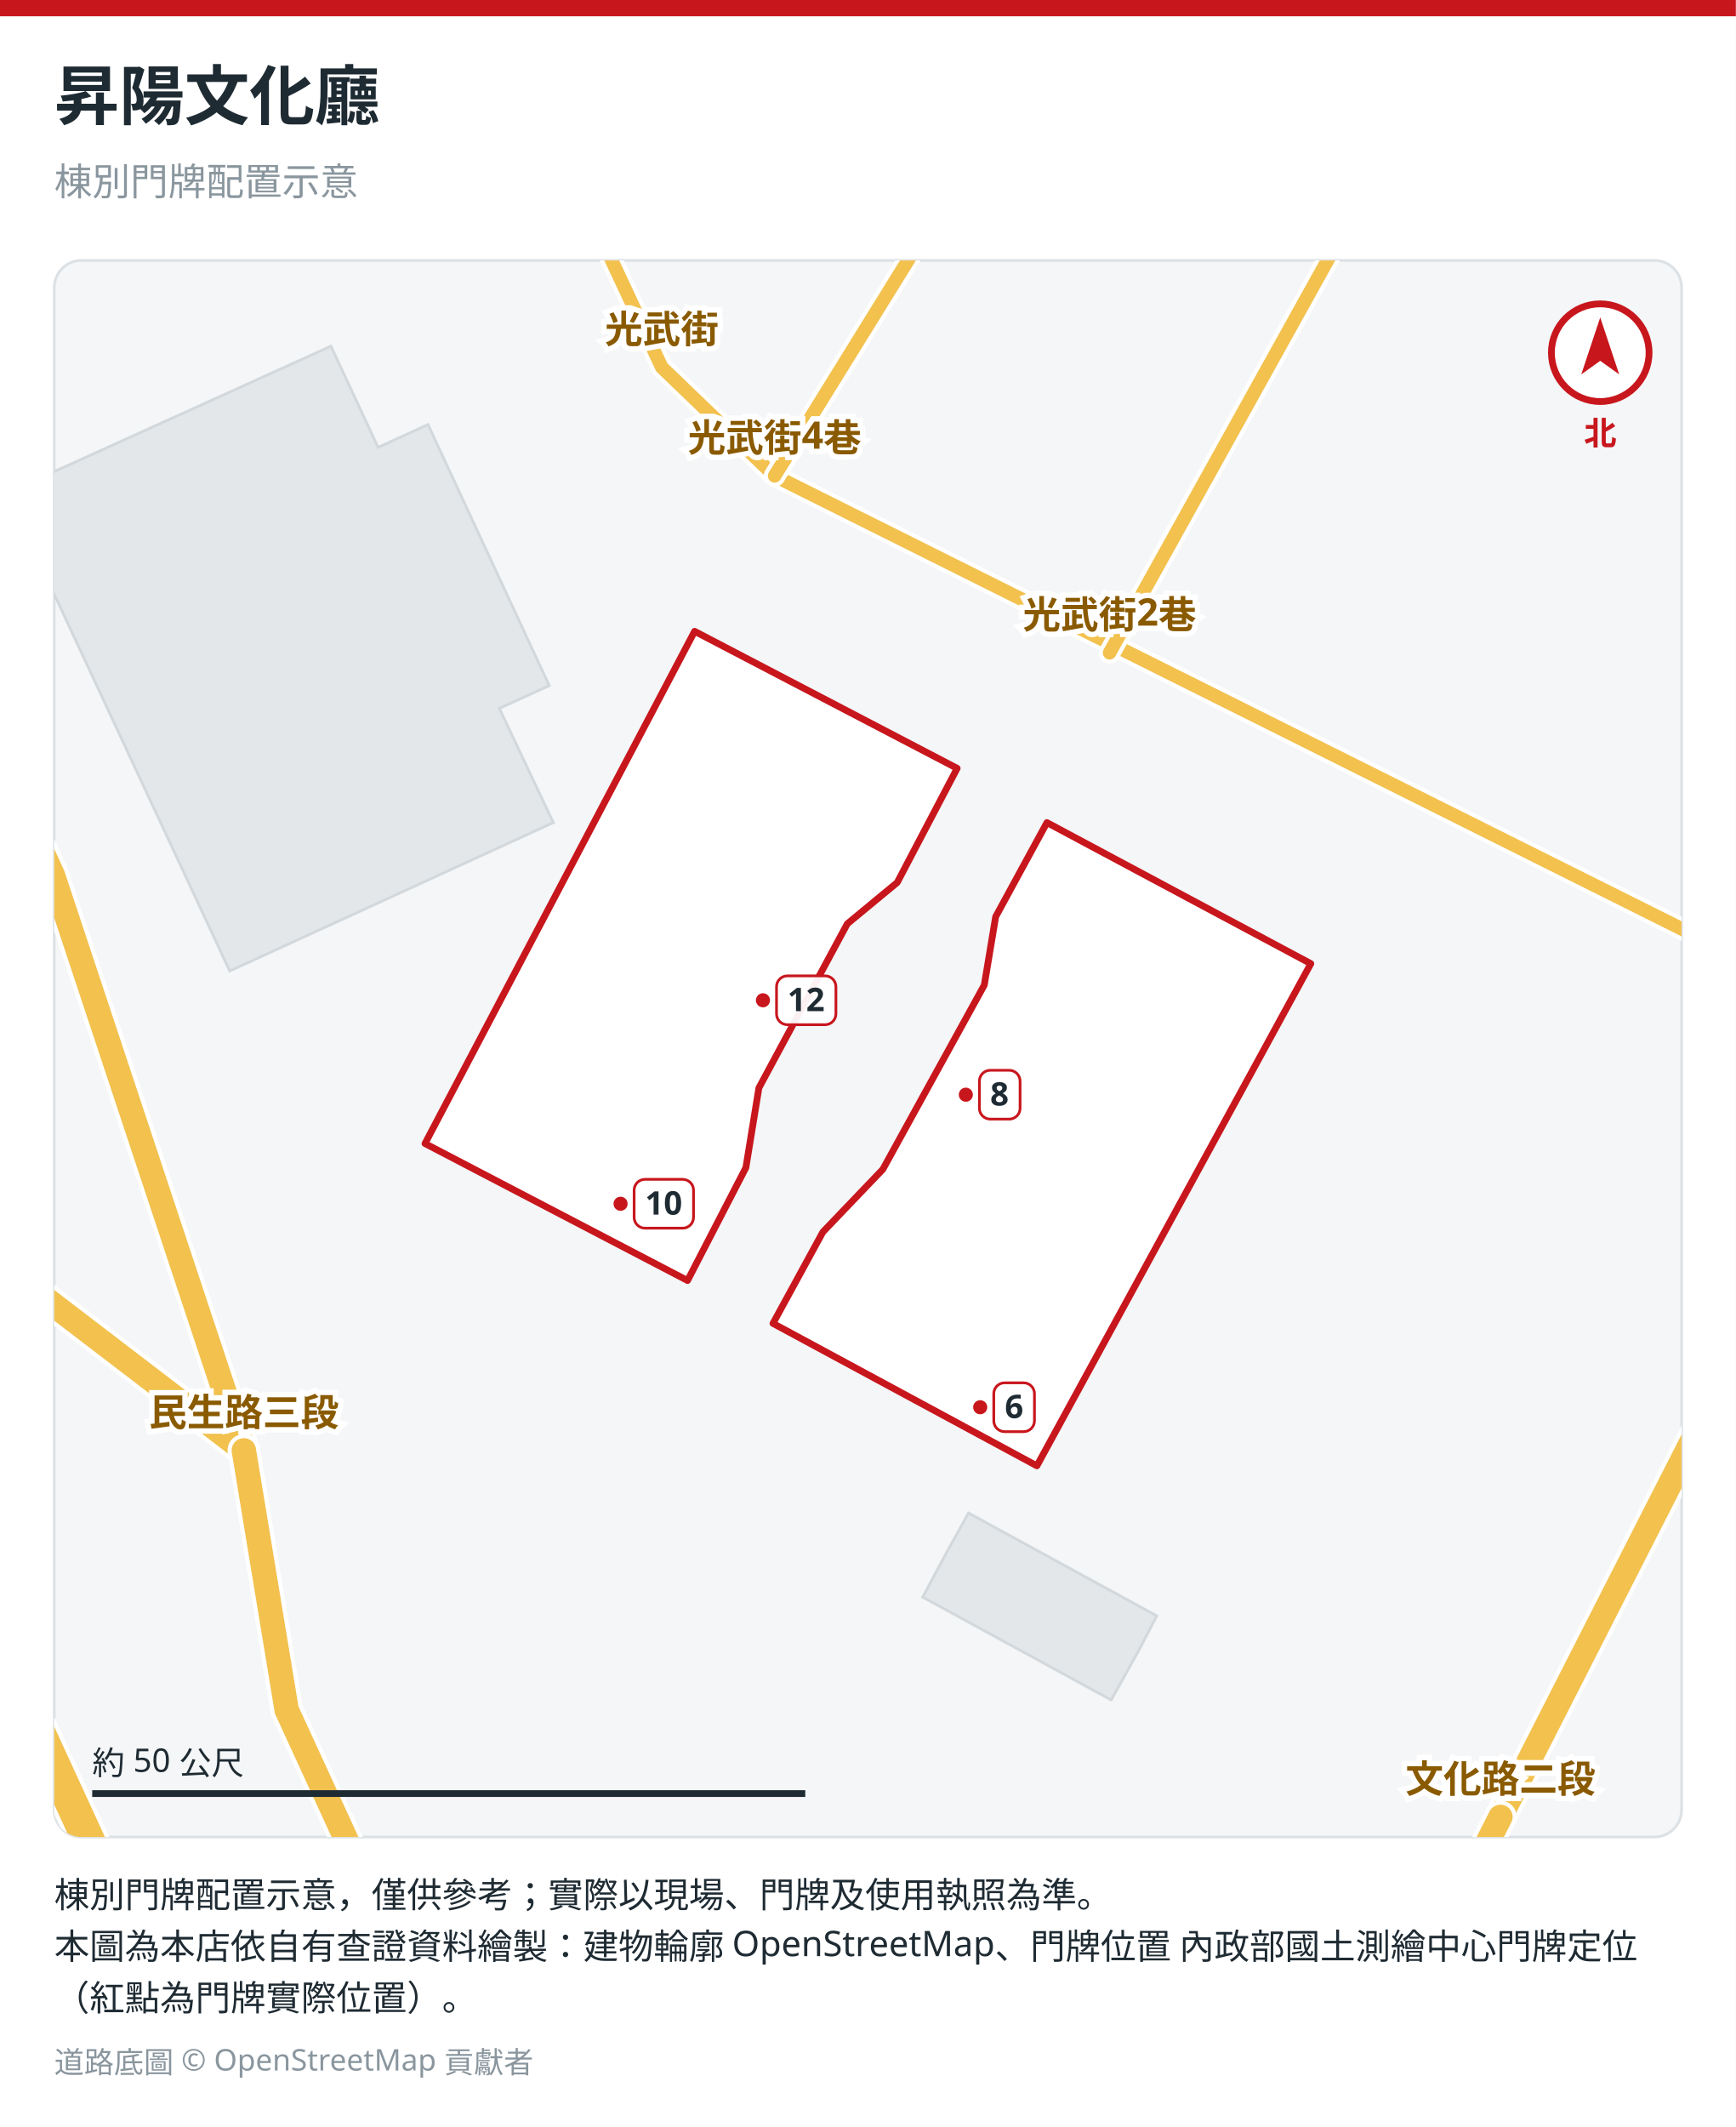
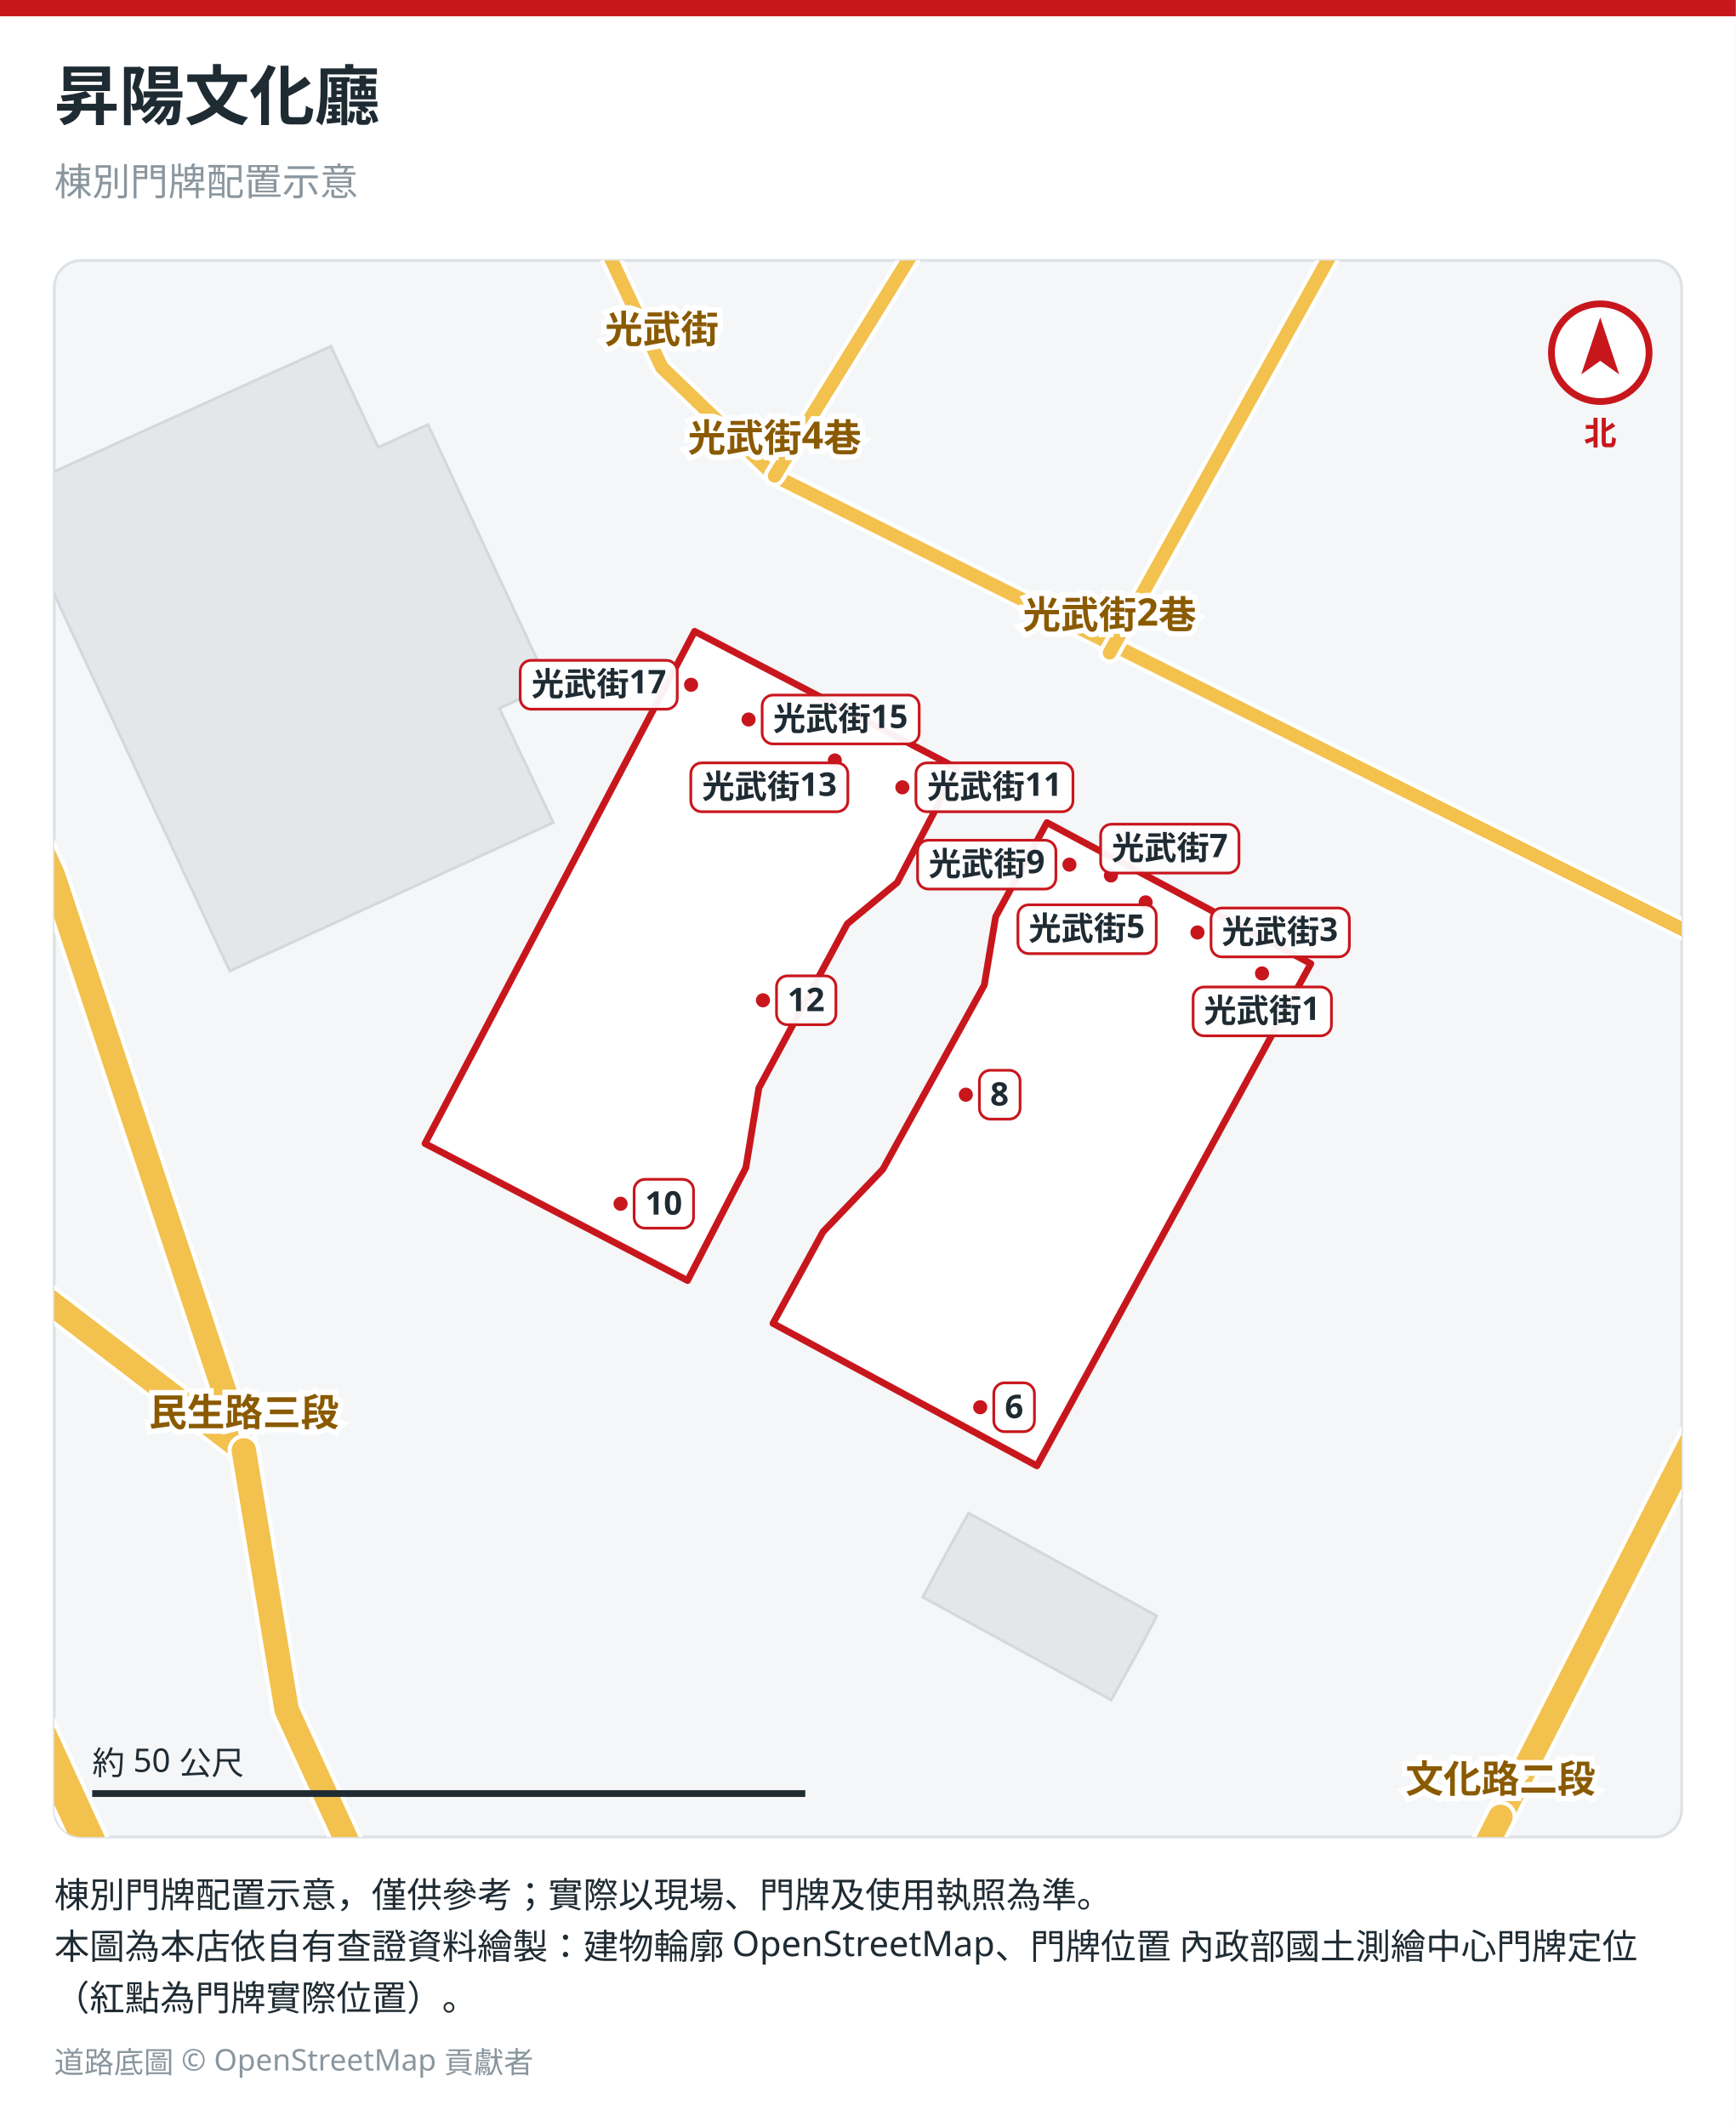
<svg xmlns="http://www.w3.org/2000/svg" viewBox="0 0 640 784" preserveAspectRatio="xMidYMin meet" style="width:100%;height:auto;max-width:1280px" font-family="Noto Sans TC, Microsoft JhengHei, PingFang TC, sans-serif">
  <rect width="100%" height="100%" fill="#FFFFFF" />
  <rect width="100%" height="6" fill="#C8161D" />
  <text x="20" y="44" font-size="24" font-weight="700" fill="#1F2B33">昇陽文化廳</text>
  <text x="20" y="72" font-size="14" fill="#8A969E">棟別門牌配置示意</text>
  <defs>
    <clipPath id="c">
      <rect x="20.0" y="96.0" width="600.0" height="581.1" rx="10" />
    </clipPath>
  </defs>
  <rect x="20.0" y="96.0" width="600.0" height="581.1" rx="10" fill="#F4F6F7" stroke="#DCE1E5" />
  <g clip-path="url(#c)">
    <path d="M2.6,181.7 L122.0,127.6 L139.4,164.9 L157.8,156.5 L202.5,252.7 L184.1,261.1 L204.0,303.2 L84.7,357.9 Z" fill="#E3E7EA" stroke="#D2D8DC" stroke-width="1" />
    <path d="M677.8,859.0 L797.7,872.7 L795.1,889.5 L792.5,908.4 L840.9,918.4 L827.2,963.1 L822.5,1008.9 L816.7,1066.2 L797.2,1081.5 L769.9,1075.7 L765.7,1103.0 L764.1,1114.6 L637.4,1093.0 L665.2,932.1 L674.7,876.9 Z" fill="#E3E7EA" stroke="#D2D8DC" stroke-width="1" />
    <path d="M1297.8,1185.6 L797.2,1081.5 L769.9,1075.7 L765.7,1103.0 L764.1,1114.6 L637.4,1093.0 L665.2,932.1 L674.7,876.9 L677.8,859.0 L797.7,872.7 L795.1,889.5 L792.5,908.4 L840.9,918.4 L1321.5,1016.2 Z" fill="#E3E7EA" stroke="#D2D8DC" stroke-width="1" />
    <path d="M357.1,557.7 L349.2,571.9 L340.2,588.7 L409.7,626.6 L420.2,607.7 L426.5,595.6 Z" fill="#E3E7EA" stroke="#D2D8DC" stroke-width="1" />
    <path d="M168.8,974.7 L-485.9,-450.4" fill="none" stroke="#FFFFFF" stroke-width="15" stroke-linecap="round" stroke-linejoin="round" />
    <path d="M168.8,974.7 L-485.9,-450.4" fill="none" stroke="#F2C14E" stroke-width="12" stroke-linecap="round" stroke-linejoin="round" />
    <path d="M702.6,383.6 L285.6,175.4 L244.0,135.4 L-1352.5,-3273.7 L-1492.4,-3602.9" fill="none" stroke="#FFFFFF" stroke-width="8" stroke-linecap="round" stroke-linejoin="round" />
    <path d="M702.6,383.6 L285.6,175.4 L244.0,135.4 L-1352.5,-3273.7 L-1492.4,-3602.9" fill="none" stroke="#F2C14E" stroke-width="5" stroke-linecap="round" stroke-linejoin="round" />
    <path d="M884.5,-615.0 L409.1,240.6" fill="none" stroke="#FFFFFF" stroke-width="8" stroke-linecap="round" stroke-linejoin="round" />
    <path d="M884.5,-615.0 L409.1,240.6" fill="none" stroke="#F2C14E" stroke-width="5" stroke-linecap="round" stroke-linejoin="round" />
    <path d="M-228.2,-212.2 L-3.7,-205.3 L75.7,-225.8 L116.8,-202.2 L636.3,-168.0" fill="none" stroke="#FFFFFF" stroke-width="8" stroke-linecap="round" stroke-linejoin="round" />
    <path d="M-228.2,-212.2 L-3.7,-205.3 L75.7,-225.8 L116.8,-202.2 L636.3,-168.0" fill="none" stroke="#F2C14E" stroke-width="5" stroke-linecap="round" stroke-linejoin="round" />
    <path d="M89.9,534.6 L19.5,322.6 L-302.3,-379.4" fill="none" stroke="#FFFFFF" stroke-width="12" stroke-linecap="round" stroke-linejoin="round" />
    <path d="M89.9,534.6 L19.5,322.6 L-302.3,-379.4" fill="none" stroke="#F2C14E" stroke-width="9" stroke-linecap="round" stroke-linejoin="round" />
    <path d="M510.6,939.5 L957.1,81.8" fill="none" stroke="#FFFFFF" stroke-width="12" stroke-linecap="round" stroke-linejoin="round" />
    <path d="M510.6,939.5 L957.1,81.8" fill="none" stroke="#F2C14E" stroke-width="9" stroke-linecap="round" stroke-linejoin="round" />
    <path d="M351.8,-629.2 L418.6,-510.3 L401.8,-12.3 L285.6,175.4" fill="none" stroke="#FFFFFF" stroke-width="8" stroke-linecap="round" stroke-linejoin="round" />
    <path d="M351.8,-629.2 L418.6,-510.3 L401.8,-12.3 L285.6,175.4" fill="none" stroke="#F2C14E" stroke-width="5" stroke-linecap="round" stroke-linejoin="round" />
    <path d="M590.0,785.9 L988.1,835.9 L1472.4,864.3" fill="none" stroke="#FFFFFF" stroke-width="8" stroke-linecap="round" stroke-linejoin="round" />
    <path d="M590.0,785.9 L988.1,835.9 L1472.4,864.3" fill="none" stroke="#F2C14E" stroke-width="5" stroke-linecap="round" stroke-linejoin="round" />
    <path d="M-527.9,-162.2 L-193.5,564.5 L-34.7,867.4" fill="none" stroke="#FFFFFF" stroke-width="12" stroke-linecap="round" stroke-linejoin="round" />
    <path d="M-527.9,-162.2 L-193.5,564.5 L-34.7,867.4" fill="none" stroke="#F2C14E" stroke-width="9" stroke-linecap="round" stroke-linejoin="round" />
    <path d="M2064.5,3978.9 L1566.5,3250.1 L739.9,1980.7 L419.6,1454.8 L168.8,974.7" fill="none" stroke="#FFFFFF" stroke-width="15" stroke-linecap="round" stroke-linejoin="round" />
    <path d="M2064.5,3978.9 L1566.5,3250.1 L739.9,1980.7 L419.6,1454.8 L168.8,974.7" fill="none" stroke="#F2C14E" stroke-width="12" stroke-linecap="round" stroke-linejoin="round" />
    <path d="M1636.5,-1446.9 L873.5,41.3" fill="none" stroke="#FFFFFF" stroke-width="12" stroke-linecap="round" stroke-linejoin="round" />
    <path d="M1636.5,-1446.9 L873.5,41.3" fill="none" stroke="#F2C14E" stroke-width="9" stroke-linecap="round" stroke-linejoin="round" />
    <path d="M89.9,534.6 L5.3,469.9 L-250.3,-72.3" fill="none" stroke="#FFFFFF" stroke-width="12" stroke-linecap="round" stroke-linejoin="round" />
    <path d="M89.9,534.6 L5.3,469.9 L-250.3,-72.3" fill="none" stroke="#F2C14E" stroke-width="9" stroke-linecap="round" stroke-linejoin="round" />
    <path d="M-250.3,-72.3 L-339.7,-306.8 L-687.3,-1019.9" fill="none" stroke="#FFFFFF" stroke-width="12" stroke-linecap="round" stroke-linejoin="round" />
    <path d="M-250.3,-72.3 L-339.7,-306.8 L-687.3,-1019.9" fill="none" stroke="#F2C14E" stroke-width="9" stroke-linecap="round" stroke-linejoin="round" />
    <path d="M328.2,1114.6 L105.7,630.3 L89.9,534.6" fill="none" stroke="#FFFFFF" stroke-width="12" stroke-linecap="round" stroke-linejoin="round" />
    <path d="M328.2,1114.6 L105.7,630.3 L89.9,534.6" fill="none" stroke="#F2C14E" stroke-width="9" stroke-linecap="round" stroke-linejoin="round" />
    <path d="M873.5,41.3 L553.2,669.7" fill="none" stroke="#FFFFFF" stroke-width="12" stroke-linecap="round" stroke-linejoin="round" />
    <path d="M873.5,41.3 L553.2,669.7" fill="none" stroke="#F2C14E" stroke-width="9" stroke-linecap="round" stroke-linejoin="round" />
    <path d="M957.1,81.8 L873.5,41.3" fill="none" stroke="#FFFFFF" stroke-width="8" stroke-linecap="round" stroke-linejoin="round" />
    <path d="M957.1,81.8 L873.5,41.3" fill="none" stroke="#F2C14E" stroke-width="5" stroke-linecap="round" stroke-linejoin="round" />
    <path d="M553.2,669.7 L328.2,1114.6" fill="none" stroke="#FFFFFF" stroke-width="12" stroke-linecap="round" stroke-linejoin="round" />
    <path d="M553.2,669.7 L328.2,1114.6" fill="none" stroke="#F2C14E" stroke-width="9" stroke-linecap="round" stroke-linejoin="round" />
    <path d="M379.2,1199.2 L510.6,939.5" fill="none" stroke="#FFFFFF" stroke-width="12" stroke-linecap="round" stroke-linejoin="round" />
    <path d="M379.2,1199.2 L510.6,939.5" fill="none" stroke="#F2C14E" stroke-width="9" stroke-linecap="round" stroke-linejoin="round" />
    <path d="M-34.7,867.4 L86.3,1006.8 L235.6,1309.7" fill="none" stroke="#FFFFFF" stroke-width="12" stroke-linecap="round" stroke-linejoin="round" />
    <path d="M-34.7,867.4 L86.3,1006.8 L235.6,1309.7" fill="none" stroke="#F2C14E" stroke-width="9" stroke-linecap="round" stroke-linejoin="round" />
    <path d="M285.0,487.8 L382.3,540.3 L483.3,355.2 L386.0,303.2 L367.1,337.9 L362.9,363.1 L325.5,431.0 L303.4,454.1 Z" fill="#FFFFFF" stroke="#C8161D" stroke-width="2.5" stroke-linejoin="round" />
    <path d="M156.7,421.5 L253.5,472.0 L275.0,430.4 L279.8,401.0 L312.4,340.5 L330.8,325.3 L352.9,283.2 L256.1,232.7 Z" fill="#FFFFFF" stroke="#C8161D" stroke-width="2.5" stroke-linejoin="round" />
  </g>
  <text x="244.0" y="126.4" font-size="14" font-weight="700" fill="#8A5A00" text-anchor="middle" stroke="#FFFFFF" stroke-width="4" paint-order="stroke">光武街</text>
  <text x="409.1" y="231.6" font-size="14" font-weight="700" fill="#8A5A00" text-anchor="middle" stroke="#FFFFFF" stroke-width="4" paint-order="stroke">光武街2巷</text>
  <text x="89.9" y="525.6" font-size="14" font-weight="700" fill="#8A5A00" text-anchor="middle" stroke="#FFFFFF" stroke-width="4" paint-order="stroke">民生路三段</text>
  <text x="285.6" y="166.4" font-size="14" font-weight="700" fill="#8A5A00" text-anchor="middle" stroke="#FFFFFF" stroke-width="4" paint-order="stroke">光武街4巷</text>
  <text x="553.2" y="660.7" font-size="14" font-weight="700" fill="#8A5A00" text-anchor="middle" stroke="#FFFFFF" stroke-width="4" paint-order="stroke">文化路二段</text>
  <circle cx="228.8" cy="443.7" r="3.2" fill="#C8161D" stroke="#FFFFFF" stroke-width="1.2" />
+   <circle cx="254.8" cy="252.4" r="3.2" fill="#C8161D" stroke="#FFFFFF" stroke-width="1.2" />
+   <circle cx="276.0" cy="265.2" r="3.2" fill="#C8161D" stroke="#FFFFFF" stroke-width="1.2" />
  <circle cx="281.3" cy="368.7" r="3.2" fill="#C8161D" stroke="#FFFFFF" stroke-width="1.2" />
+   <circle cx="307.8" cy="280.3" r="3.2" fill="#C8161D" stroke="#FFFFFF" stroke-width="1.2" />
+   <circle cx="332.7" cy="290.2" r="3.2" fill="#C8161D" stroke="#FFFFFF" stroke-width="1.2" />
  <circle cx="356.1" cy="403.5" r="3.2" fill="#C8161D" stroke="#FFFFFF" stroke-width="1.2" />
  <circle cx="361.4" cy="518.7" r="3.2" fill="#C8161D" stroke="#FFFFFF" stroke-width="1.2" />
+   <circle cx="394.3" cy="318.7" r="3.2" fill="#C8161D" stroke="#FFFFFF" stroke-width="1.2" />
+   <circle cx="409.6" cy="322.7" r="3.2" fill="#C8161D" stroke="#FFFFFF" stroke-width="1.2" />
+   <circle cx="422.4" cy="332.6" r="3.2" fill="#C8161D" stroke="#FFFFFF" stroke-width="1.2" />
+   <circle cx="441.5" cy="343.7" r="3.2" fill="#C8161D" stroke="#FFFFFF" stroke-width="1.2" />
+   <circle cx="465.3" cy="358.8" r="3.2" fill="#C8161D" stroke="#FFFFFF" stroke-width="1.2" />
  <rect x="233.8" y="434.7" width="21.9" height="18.0" rx="4" fill="#FFFFFF" fill-opacity="0.94" stroke="#C8161D" stroke-width="1" />
  <text x="244.7" y="447.7" font-size="12" font-weight="700" fill="#1F2B33" text-anchor="middle">10</text>
+   <rect x="191.8" y="243.4" width="57.9" height="18.0" rx="4" fill="#FFFFFF" fill-opacity="0.94" stroke="#C8161D" stroke-width="1" />
+   <text x="220.8" y="256.4" font-size="12" font-weight="700" fill="#1F2B33" text-anchor="middle">光武街17</text>
+   <rect x="281.0" y="256.2" width="57.9" height="18.0" rx="4" fill="#FFFFFF" fill-opacity="0.94" stroke="#C8161D" stroke-width="1" />
+   <text x="309.9" y="269.2" font-size="12" font-weight="700" fill="#1F2B33" text-anchor="middle">光武街15</text>
  <rect x="286.3" y="359.7" width="21.9" height="18.0" rx="4" fill="#FFFFFF" fill-opacity="0.94" stroke="#C8161D" stroke-width="1" />
  <text x="297.2" y="372.7" font-size="12" font-weight="700" fill="#1F2B33" text-anchor="middle">12</text>
+   <rect x="254.7" y="281.2" width="57.9" height="18.0" rx="4" fill="#FFFFFF" fill-opacity="0.94" stroke="#C8161D" stroke-width="1" />
+   <text x="283.7" y="294.2" font-size="12" font-weight="700" fill="#1F2B33" text-anchor="middle">光武街13</text>
+   <rect x="337.7" y="281.2" width="57.9" height="18.0" rx="4" fill="#FFFFFF" fill-opacity="0.94" stroke="#C8161D" stroke-width="1" />
+   <text x="366.7" y="294.2" font-size="12" font-weight="700" fill="#1F2B33" text-anchor="middle">光武街11</text>
  <rect x="361.1" y="394.5" width="15.0" height="18.0" rx="4" fill="#FFFFFF" fill-opacity="0.94" stroke="#C8161D" stroke-width="1" />
  <text x="368.5" y="407.5" font-size="12" font-weight="700" fill="#1F2B33" text-anchor="middle">8</text>
  <rect x="366.4" y="509.7" width="15.0" height="18.0" rx="4" fill="#FFFFFF" fill-opacity="0.94" stroke="#C8161D" stroke-width="1" />
  <text x="373.9" y="522.7" font-size="12" font-weight="700" fill="#1F2B33" text-anchor="middle">6</text>
+   <rect x="338.3" y="309.7" width="51.0" height="18.0" rx="4" fill="#FFFFFF" fill-opacity="0.94" stroke="#C8161D" stroke-width="1" />
+   <text x="363.8" y="322.7" font-size="12" font-weight="700" fill="#1F2B33" text-anchor="middle">光武街9</text>
+   <rect x="405.8" y="303.8" width="51.0" height="18.0" rx="4" fill="#FFFFFF" fill-opacity="0.94" stroke="#C8161D" stroke-width="1" />
+   <text x="431.3" y="316.8" font-size="12" font-weight="700" fill="#1F2B33" text-anchor="middle">光武街7</text>
+   <rect x="375.3" y="333.5" width="51.0" height="18.0" rx="4" fill="#FFFFFF" fill-opacity="0.94" stroke="#C8161D" stroke-width="1" />
+   <text x="400.7" y="346.5" font-size="12" font-weight="700" fill="#1F2B33" text-anchor="middle">光武街5</text>
+   <rect x="446.5" y="334.7" width="51.0" height="18.0" rx="4" fill="#FFFFFF" fill-opacity="0.94" stroke="#C8161D" stroke-width="1" />
+   <text x="471.9" y="347.7" font-size="12" font-weight="700" fill="#1F2B33" text-anchor="middle">光武街3</text>
+   <rect x="439.9" y="363.8" width="51.0" height="18.0" rx="4" fill="#FFFFFF" fill-opacity="0.94" stroke="#C8161D" stroke-width="1" />
+   <text x="465.3" y="376.8" font-size="12" font-weight="700" fill="#1F2B33" text-anchor="middle">光武街1</text>
  <circle cx="590.0" cy="130.0" r="18" fill="#FFFFFF" stroke="#C8161D" stroke-width="2.5" />
  <path d="M590.0,117.0 L597.0,138.0 L590.0,133.0 L583.0,138.0 Z" fill="#C8161D" />
  <text x="590.0" y="164.0" font-size="12" font-weight="700" fill="#C8161D" text-anchor="middle">北</text>
  <line x1="34.0" y1="661.1" x2="296.9" y2="661.1" stroke="#1F2B33" stroke-width="2.5" />
  <text x="34.0" y="654.1" font-size="12" fill="#1F2B33">約 50 公尺</text>
  <text x="20" y="703.1" font-size="13" fill="#1F2B33">棟別門牌配置示意，僅供參考；實際以現場、門牌及使用執照為準。</text>
  <text x="20" y="722.1" font-size="13" fill="#1F2B33">本圖為本店依自有查證資料繪製：建物輪廓 OpenStreetMap、門牌位置 內政部國土測繪中心門牌定位</text>
  <text x="20" y="741.1" font-size="13" fill="#1F2B33">（紅點為門牌實際位置）。</text>
  <text x="20" y="764.1" font-size="11" fill="#8A969E">道路底圖 © OpenStreetMap 貢獻者</text>
</svg>
